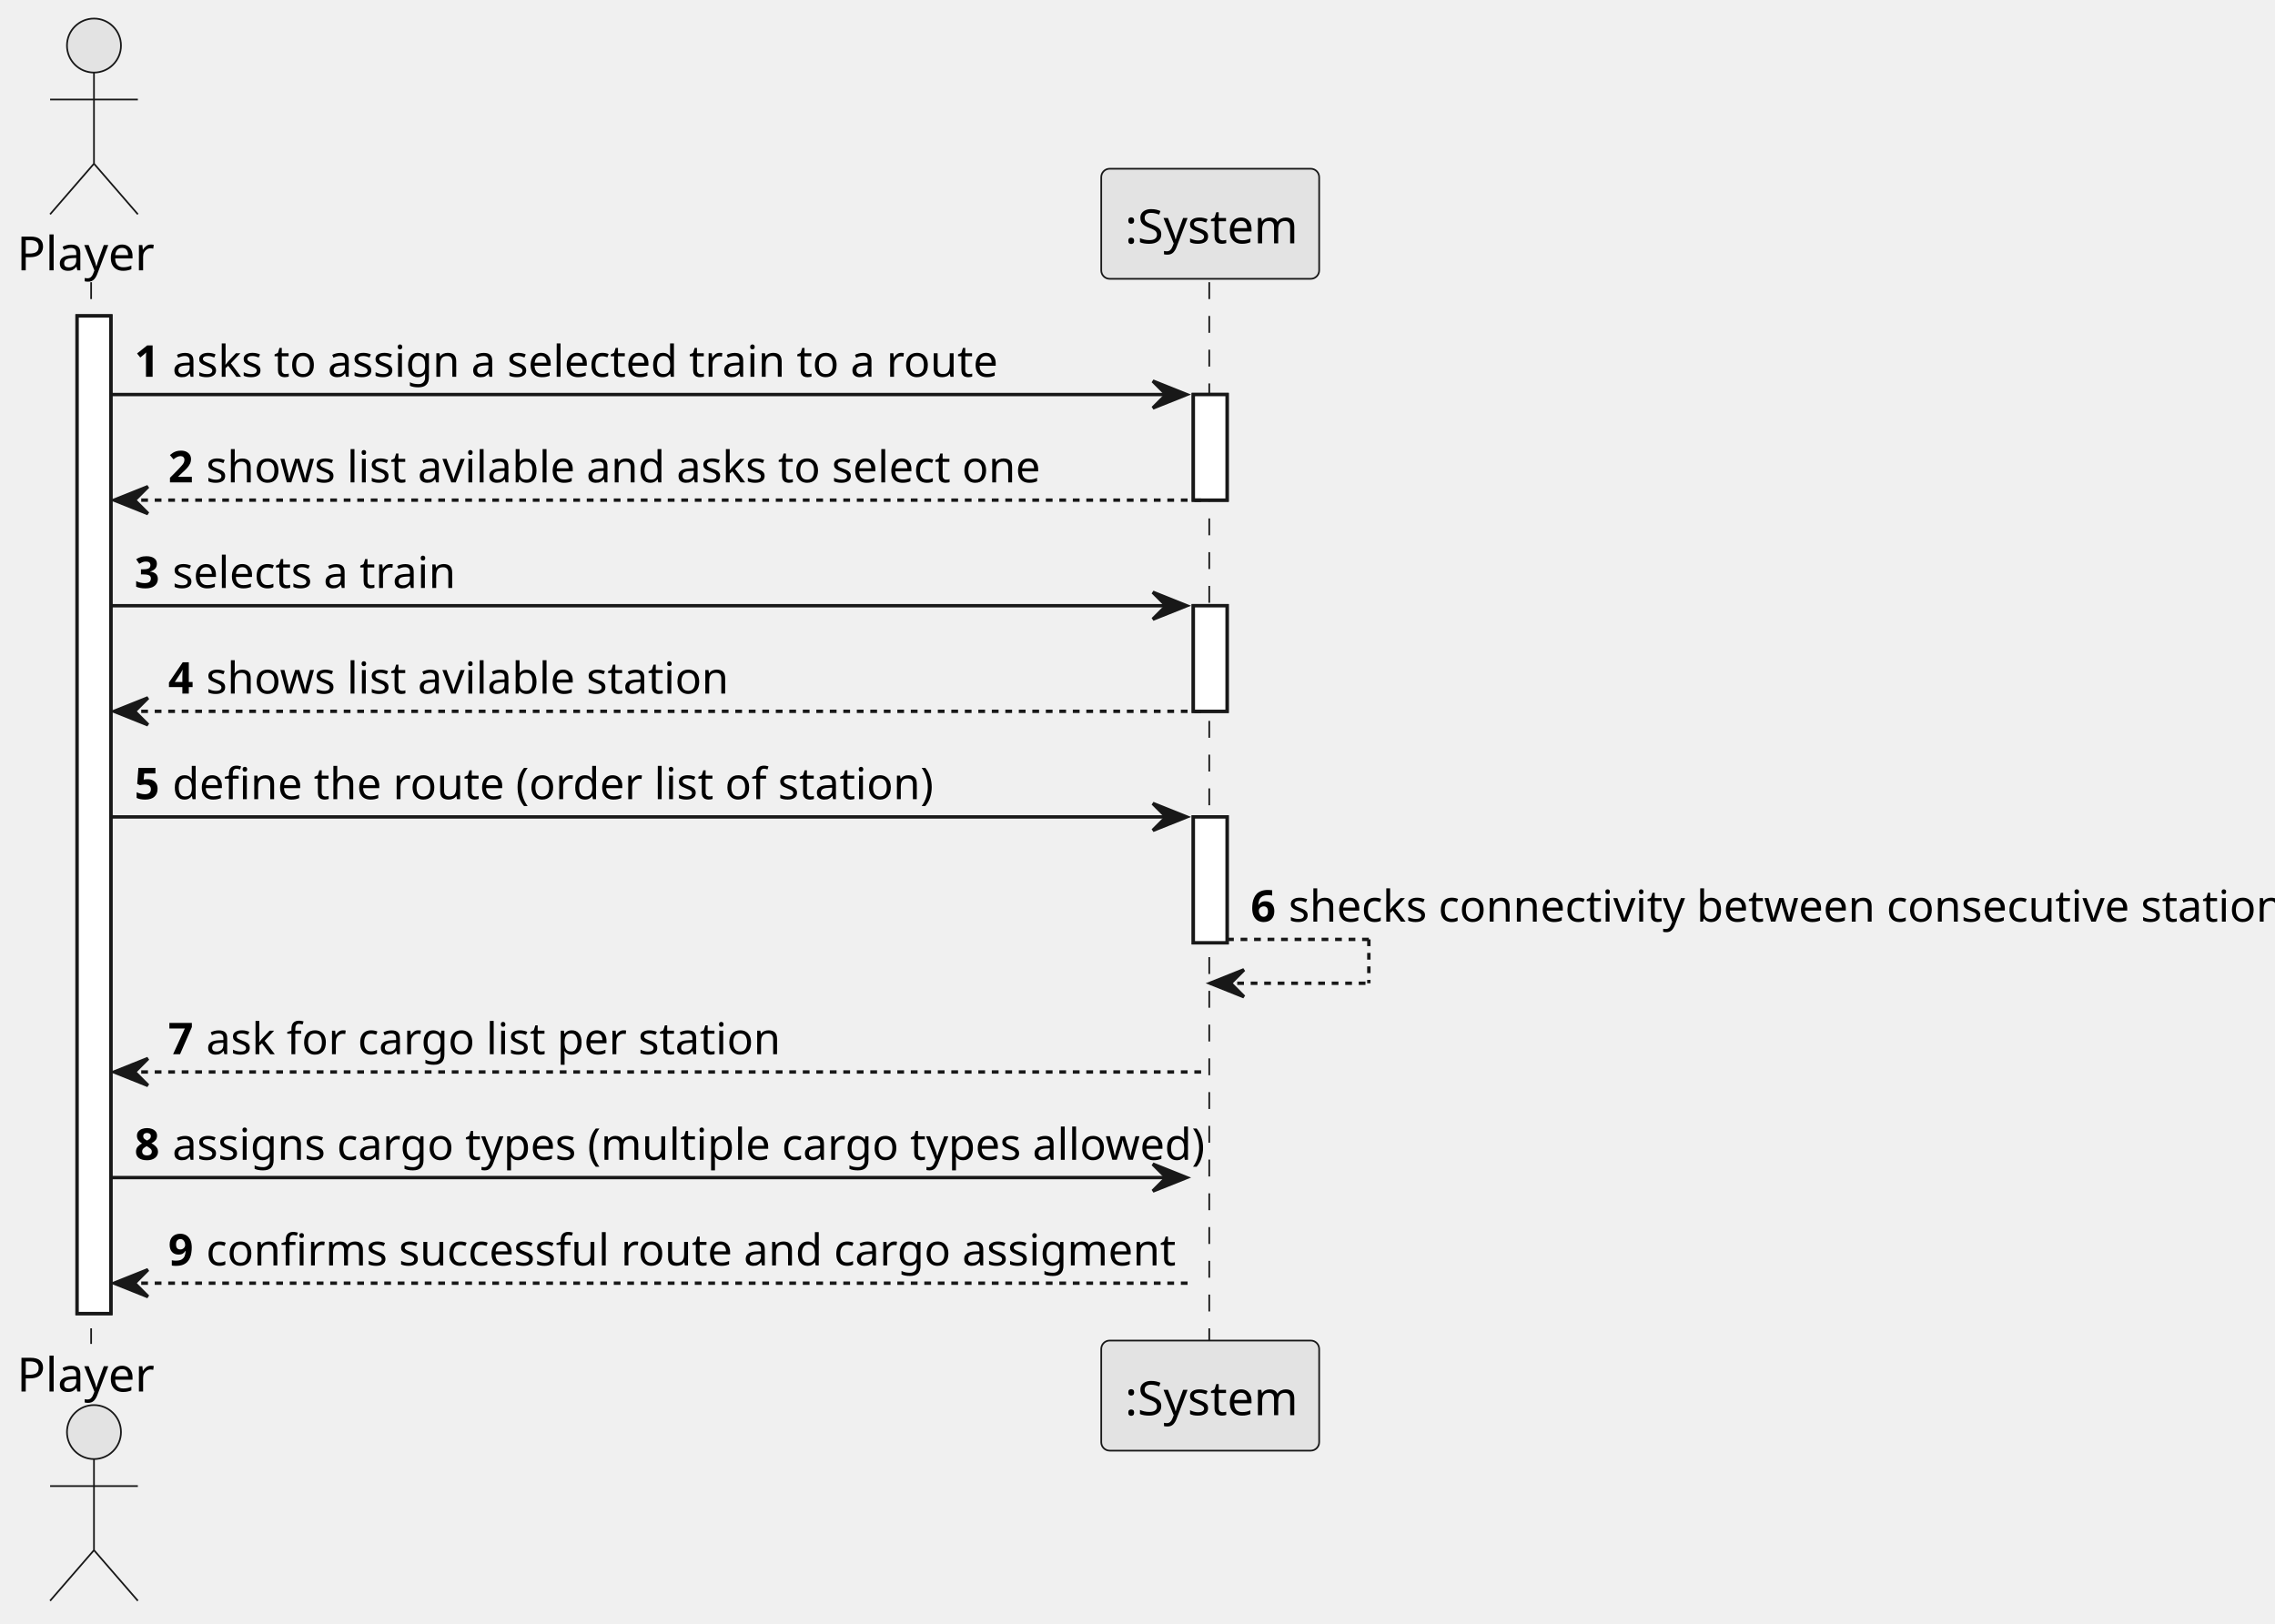
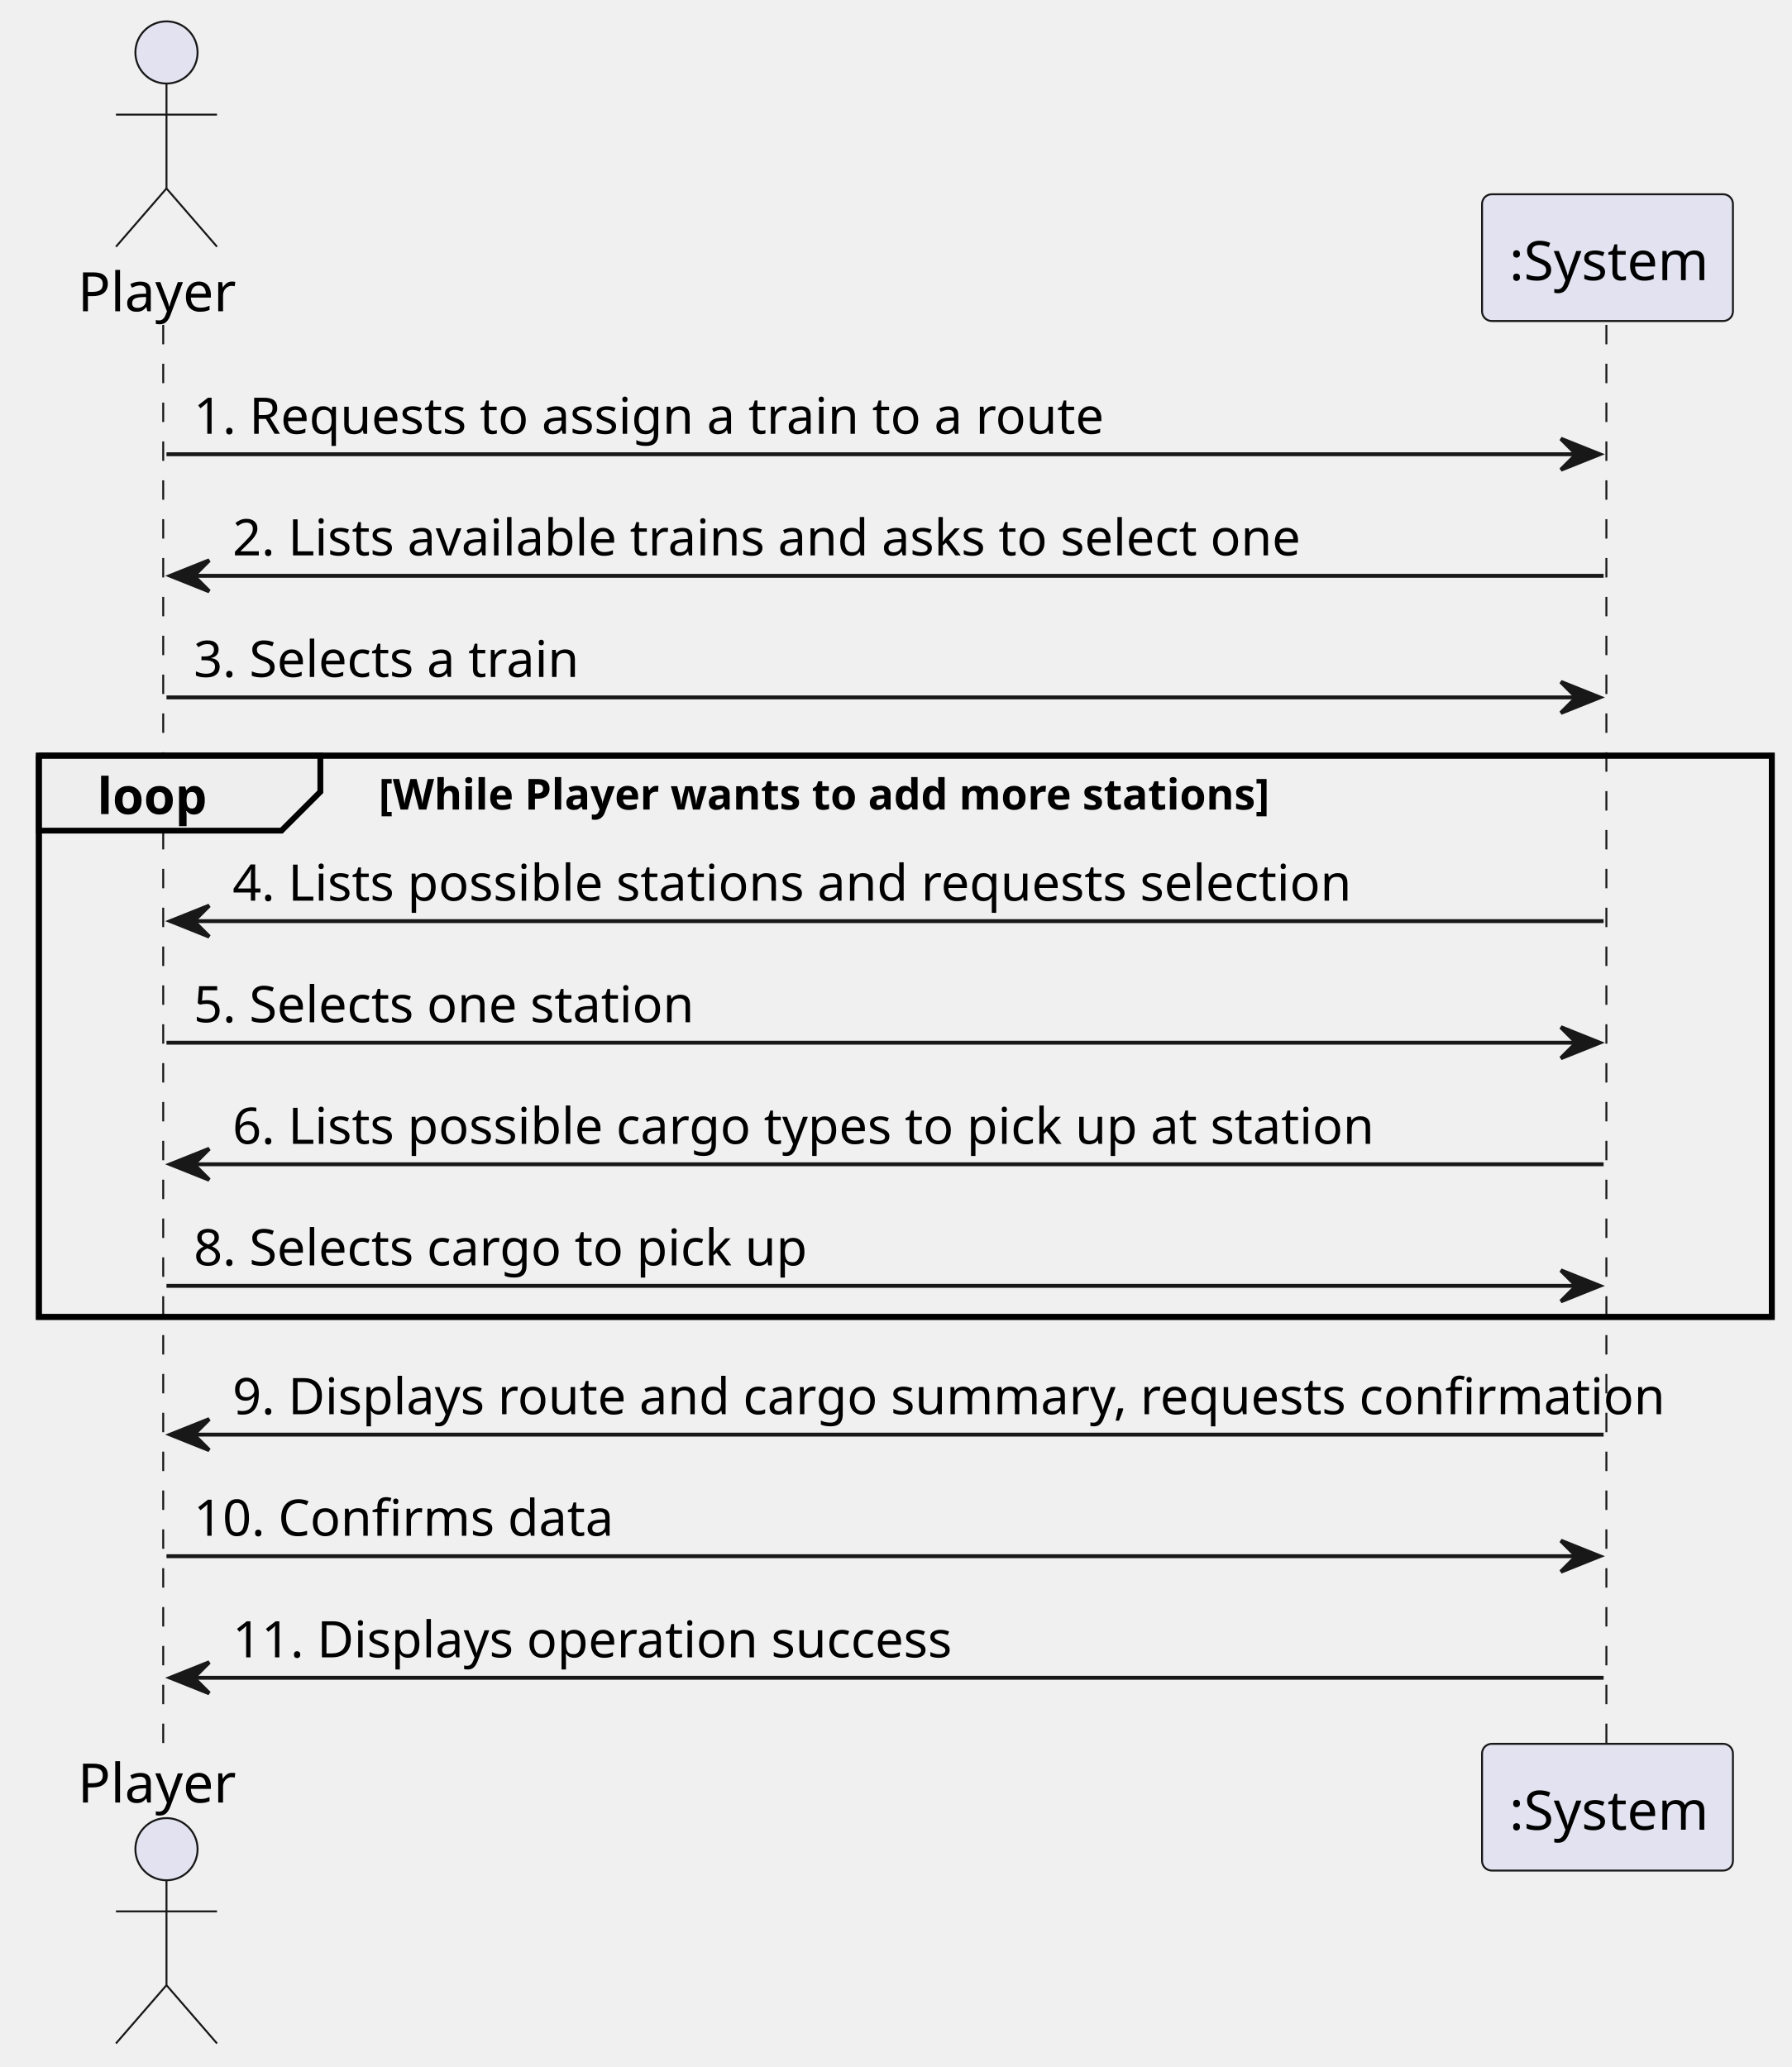
- <svg xmlns="http://www.w3.org/2000/svg" contentStyleType="text/css" height="481px" preserveAspectRatio="none" style="width:674px;height:481px;background:#FFFFFF;" version="1.1" viewBox="0 0 674 481" width="674px" zoomAndPan="magnify">
+ <svg xmlns="http://www.w3.org/2000/svg" contentStyleType="text/css" height="532px" preserveAspectRatio="none" style="width:461px;height:532px;background:#FFFFFF;" version="1.1" viewBox="0 0 461 532" width="461px" zoomAndPan="magnify">
  <defs />
  <g>
-     <rect fill="#FFFFFF" height="295.619" style="stroke:#181818;stroke-width:1.0;" width="10" x="22.841" y="93.621" />
-     <rect fill="#FFFFFF" height="31.291" style="stroke:#181818;stroke-width:1.0;" width="10" x="353.54" y="116.912" />
-     <rect fill="#FFFFFF" height="31.291" style="stroke:#181818;stroke-width:1.0;" width="10" x="353.54" y="179.494" />
-     <rect fill="#FFFFFF" height="37.291" style="stroke:#181818;stroke-width:1.0;" width="10" x="353.54" y="242.076" />
-     <line style="stroke:#181818;stroke-width:0.5;stroke-dasharray:5.0,5.0;" x1="27" x2="27" y1="83.621" y2="398.24" />
-     <line style="stroke:#181818;stroke-width:0.5;stroke-dasharray:5.0,5.0;" x1="358.257" x2="358.257" y1="83.621" y2="398.24" />
-     <text fill="#000000" font-family="sans-serif" font-size="14" lengthAdjust="spacing" textLength="39.683" x="5" y="80.107">Player</text>
-     <ellipse cx="27.841" cy="13.5" fill="#E3E3E3" rx="8" ry="8" style="stroke:#181818;stroke-width:0.5;" />
-     <path d="M27.841,21.5 L27.841,48.5 M14.841,29.5 L40.841,29.5 M27.841,48.5 L14.841,63.5 M27.841,48.5 L40.841,63.5 " fill="none" style="stroke:#181818;stroke-width:0.5;" />
-     <text fill="#000000" font-family="sans-serif" font-size="14" lengthAdjust="spacing" textLength="39.683" x="5" y="412.348">Player</text>
-     <ellipse cx="27.841" cy="424.361" fill="#E3E3E3" rx="8" ry="8" style="stroke:#181818;stroke-width:0.5;" />
-     <path d="M27.841,432.361 L27.841,459.361 M14.841,440.361 L40.841,440.361 M27.841,459.361 L14.841,474.361 M27.841,459.361 L40.841,474.361 " fill="none" style="stroke:#181818;stroke-width:0.5;" />
-     <rect fill="#E3E3E3" height="32.621" rx="2.5" ry="2.5" style="stroke:#181818;stroke-width:0.5;" width="64.565" x="326.257" y="50" />
-     <text fill="#000000" font-family="sans-serif" font-size="14" lengthAdjust="spacing" textLength="50.565" x="333.257" y="72.107">:System</text>
-     <rect fill="#E3E3E3" height="32.621" rx="2.5" ry="2.5" style="stroke:#181818;stroke-width:0.5;" width="64.565" x="326.257" y="397.24" />
-     <text fill="#000000" font-family="sans-serif" font-size="14" lengthAdjust="spacing" textLength="50.565" x="333.257" y="419.348">:System</text>
-     <rect fill="#FFFFFF" height="295.619" style="stroke:#181818;stroke-width:1.0;" width="10" x="22.841" y="93.621" />
-     <rect fill="#FFFFFF" height="31.291" style="stroke:#181818;stroke-width:1.0;" width="10" x="353.54" y="116.912" />
-     <rect fill="#FFFFFF" height="31.291" style="stroke:#181818;stroke-width:1.0;" width="10" x="353.54" y="179.494" />
-     <rect fill="#FFFFFF" height="37.291" style="stroke:#181818;stroke-width:1.0;" width="10" x="353.54" y="242.076" />
-     <polygon fill="#181818" points="341.54,112.912,351.54,116.912,341.54,120.912,345.54,116.912" style="stroke:#181818;stroke-width:1.0;" />
-     <line style="stroke:#181818;stroke-width:1.0;" x1="32.841" x2="347.54" y1="116.912" y2="116.912" />
-     <text fill="#000000" font-family="sans-serif" font-size="13" font-weight="bold" lengthAdjust="spacing" textLength="7.23" x="39.841" y="111.649">1</text>
-     <text fill="#000000" font-family="sans-serif" font-size="13" lengthAdjust="spacing" textLength="232.686" x="51.071" y="111.649">asks to assign a selected train to a route</text>
-     <polygon fill="#181818" points="43.841,144.203,33.841,148.203,43.841,152.203,39.841,148.203" style="stroke:#181818;stroke-width:1.0;" />
-     <line style="stroke:#181818;stroke-width:1.0;stroke-dasharray:2.0,2.0;" x1="37.841" x2="357.54" y1="148.203" y2="148.203" />
-     <text fill="#000000" font-family="sans-serif" font-size="13" font-weight="bold" lengthAdjust="spacing" textLength="7.23" x="49.841" y="142.94">2</text>
-     <text fill="#000000" font-family="sans-serif" font-size="13" lengthAdjust="spacing" textLength="237.015" x="61.071" y="142.94">shows list avilable and asks to select one</text>
-     <polygon fill="#181818" points="341.54,175.494,351.54,179.494,341.54,183.494,345.54,179.494" style="stroke:#181818;stroke-width:1.0;" />
-     <line style="stroke:#181818;stroke-width:1.0;" x1="32.841" x2="347.54" y1="179.494" y2="179.494" />
-     <text fill="#000000" font-family="sans-serif" font-size="13" font-weight="bold" lengthAdjust="spacing" textLength="7.23" x="39.841" y="174.231">3</text>
-     <text fill="#000000" font-family="sans-serif" font-size="13" lengthAdjust="spacing" textLength="80.203" x="51.071" y="174.231">selects a train</text>
-     <polygon fill="#181818" points="43.841,206.785,33.841,210.785,43.841,214.785,39.841,210.785" style="stroke:#181818;stroke-width:1.0;" />
-     <line style="stroke:#181818;stroke-width:1.0;stroke-dasharray:2.0,2.0;" x1="37.841" x2="357.54" y1="210.785" y2="210.785" />
-     <text fill="#000000" font-family="sans-serif" font-size="13" font-weight="bold" lengthAdjust="spacing" textLength="7.23" x="49.841" y="205.523">4</text>
-     <text fill="#000000" font-family="sans-serif" font-size="13" lengthAdjust="spacing" textLength="145.958" x="61.071" y="205.523">shows list avilable station</text>
-     <polygon fill="#181818" points="341.54,238.076,351.54,242.076,341.54,246.076,345.54,242.076" style="stroke:#181818;stroke-width:1.0;" />
-     <line style="stroke:#181818;stroke-width:1.0;" x1="32.841" x2="347.54" y1="242.076" y2="242.076" />
-     <text fill="#000000" font-family="sans-serif" font-size="13" font-weight="bold" lengthAdjust="spacing" textLength="7.23" x="39.841" y="236.814">5</text>
-     <text fill="#000000" font-family="sans-serif" font-size="13" lengthAdjust="spacing" textLength="208.832" x="51.071" y="236.814">define the route (order list of station)</text>
-     <line style="stroke:#181818;stroke-width:1.0;stroke-dasharray:2.0,2.0;" x1="363.54" x2="405.54" y1="278.367" y2="278.367" />
-     <line style="stroke:#181818;stroke-width:1.0;stroke-dasharray:2.0,2.0;" x1="405.54" x2="405.54" y1="278.367" y2="291.367" />
-     <line style="stroke:#181818;stroke-width:1.0;stroke-dasharray:2.0,2.0;" x1="358.54" x2="405.54" y1="291.367" y2="291.367" />
-     <polygon fill="#181818" points="368.54,287.367,358.54,291.367,368.54,295.367,364.54,291.367" style="stroke:#181818;stroke-width:1.0;" />
-     <text fill="#000000" font-family="sans-serif" font-size="13" font-weight="bold" lengthAdjust="spacing" textLength="7.23" x="370.54" y="273.104">6</text>
-     <text fill="#000000" font-family="sans-serif" font-size="13" lengthAdjust="spacing" textLength="285.429" x="381.77" y="273.104">shecks connectivity between consecutive stations</text>
-     <polygon fill="#181818" points="43.841,313.658,33.841,317.658,43.841,321.658,39.841,317.658" style="stroke:#181818;stroke-width:1.0;" />
-     <line style="stroke:#181818;stroke-width:1.0;stroke-dasharray:2.0,2.0;" x1="37.841" x2="357.54" y1="317.658" y2="317.658" />
-     <text fill="#000000" font-family="sans-serif" font-size="13" font-weight="bold" lengthAdjust="spacing" textLength="7.23" x="49.841" y="312.396">7</text>
-     <text fill="#000000" font-family="sans-serif" font-size="13" lengthAdjust="spacing" textLength="158.958" x="61.071" y="312.396">ask for cargo list per station</text>
-     <polygon fill="#181818" points="341.54,344.949,351.54,348.949,341.54,352.949,345.54,348.949" style="stroke:#181818;stroke-width:1.0;" />
-     <line style="stroke:#181818;stroke-width:1.0;" x1="32.841" x2="347.54" y1="348.949" y2="348.949" />
-     <text fill="#000000" font-family="sans-serif" font-size="13" font-weight="bold" lengthAdjust="spacing" textLength="7.23" x="39.841" y="343.687">8</text>
-     <text fill="#000000" font-family="sans-serif" font-size="13" lengthAdjust="spacing" textLength="290.469" x="51.071" y="343.687">assigns cargo types (multiple cargo types allowed)</text>
-     <polygon fill="#181818" points="43.841,376.24,33.841,380.24,43.841,384.24,39.841,380.24" style="stroke:#181818;stroke-width:1.0;" />
-     <line style="stroke:#181818;stroke-width:1.0;stroke-dasharray:2.0,2.0;" x1="37.841" x2="352.54" y1="380.24" y2="380.24" />
-     <text fill="#000000" font-family="sans-serif" font-size="13" font-weight="bold" lengthAdjust="spacing" textLength="7.23" x="49.841" y="374.978">9</text>
-     <text fill="#000000" font-family="sans-serif" font-size="13" lengthAdjust="spacing" textLength="270.956" x="61.071" y="374.978">confirms successful route and cargo assigment</text>
+     <rect fill="none" height="144.455" style="stroke:#000000;stroke-width:1.5;" width="445.941" x="10" y="194.494" />
+     <line style="stroke:#181818;stroke-width:0.5;stroke-dasharray:5.0,5.0;" x1="42" x2="42" y1="83.621" y2="449.822" />
+     <line style="stroke:#181818;stroke-width:0.5;stroke-dasharray:5.0,5.0;" x1="413.375" x2="413.375" y1="83.621" y2="449.822" />
+     <text fill="#000000" font-family="sans-serif" font-size="14" lengthAdjust="spacing" textLength="39.683" x="20" y="80.107">Player</text>
+     <ellipse cx="42.841" cy="13.5" fill="#E2E2F0" rx="8" ry="8" style="stroke:#181818;stroke-width:0.5;" />
+     <path d="M42.841,21.5 L42.841,48.5 M29.841,29.5 L55.841,29.5 M42.841,48.5 L29.841,63.5 M42.841,48.5 L55.841,63.5 " fill="none" style="stroke:#181818;stroke-width:0.5;" />
+     <text fill="#000000" font-family="sans-serif" font-size="14" lengthAdjust="spacing" textLength="39.683" x="20" y="463.93">Player</text>
+     <ellipse cx="42.841" cy="475.943" fill="#E2E2F0" rx="8" ry="8" style="stroke:#181818;stroke-width:0.5;" />
+     <path d="M42.841,483.943 L42.841,510.943 M29.841,491.943 L55.841,491.943 M42.841,510.943 L29.841,525.943 M42.841,510.943 L55.841,525.943 " fill="none" style="stroke:#181818;stroke-width:0.5;" />
+     <rect fill="#E2E2F0" height="32.621" rx="2.5" ry="2.5" style="stroke:#181818;stroke-width:0.5;" width="64.565" x="381.375" y="50" />
+     <text fill="#000000" font-family="sans-serif" font-size="14" lengthAdjust="spacing" textLength="50.565" x="388.375" y="72.107">:System</text>
+     <rect fill="#E2E2F0" height="32.621" rx="2.5" ry="2.5" style="stroke:#181818;stroke-width:0.5;" width="64.565" x="381.375" y="448.822" />
+     <text fill="#000000" font-family="sans-serif" font-size="14" lengthAdjust="spacing" textLength="50.565" x="388.375" y="470.93">:System</text>
+     <polygon fill="#181818" points="401.658,112.912,411.658,116.912,401.658,120.912,405.658,116.912" style="stroke:#181818;stroke-width:1.0;" />
+     <line style="stroke:#181818;stroke-width:1.0;" x1="42.841" x2="407.658" y1="116.912" y2="116.912" />
+     <text fill="#000000" font-family="sans-serif" font-size="13" lengthAdjust="spacing" textLength="223.298" x="49.841" y="111.649">1. Requests to assign a train to a route</text>
+     <polygon fill="#181818" points="53.841,144.203,43.841,148.203,53.841,152.203,49.841,148.203" style="stroke:#181818;stroke-width:1.0;" />
+     <line style="stroke:#181818;stroke-width:1.0;" x1="47.841" x2="412.658" y1="148.203" y2="148.203" />
+     <text fill="#000000" font-family="sans-serif" font-size="13" lengthAdjust="spacing" textLength="264.481" x="59.841" y="142.94">2. Lists available trains and asks to select one</text>
+     <polygon fill="#181818" points="401.658,175.494,411.658,179.494,401.658,183.494,405.658,179.494" style="stroke:#181818;stroke-width:1.0;" />
+     <line style="stroke:#181818;stroke-width:1.0;" x1="42.841" x2="407.658" y1="179.494" y2="179.494" />
+     <text fill="#000000" font-family="sans-serif" font-size="13" lengthAdjust="spacing" textLength="96.827" x="49.841" y="174.231">3. Selects a train</text>
+     <path d="M10,194.494 L82.435,194.494 L82.435,203.785 L72.435,213.785 L10,213.785 L10,194.494 " fill="#EEEEEE" style="stroke:#000000;stroke-width:1.5;" />
+     <rect fill="none" height="144.455" style="stroke:#000000;stroke-width:1.5;" width="445.941" x="10" y="194.494" />
+     <text fill="#000000" font-family="sans-serif" font-size="13" font-weight="bold" lengthAdjust="spacing" textLength="27.435" x="25" y="209.523">loop</text>
+     <text fill="#000000" font-family="sans-serif" font-size="11" font-weight="bold" lengthAdjust="spacing" textLength="218.206" x="97.435" y="208.364">[While Player wants to add more stations]</text>
+     <polygon fill="#181818" points="53.841,233.076,43.841,237.076,53.841,241.076,49.841,237.076" style="stroke:#181818;stroke-width:1.0;" />
+     <line style="stroke:#181818;stroke-width:1.0;" x1="47.841" x2="412.658" y1="237.076" y2="237.076" />
+     <text fill="#000000" font-family="sans-serif" font-size="13" lengthAdjust="spacing" textLength="274.6" x="59.841" y="231.814">4. Lists possible stations and requests selection</text>
+     <polygon fill="#181818" points="401.658,264.367,411.658,268.367,401.658,272.367,405.658,268.367" style="stroke:#181818;stroke-width:1.0;" />
+     <line style="stroke:#181818;stroke-width:1.0;" x1="42.841" x2="407.658" y1="268.367" y2="268.367" />
+     <text fill="#000000" font-family="sans-serif" font-size="13" lengthAdjust="spacing" textLength="124.3" x="49.841" y="263.104">5. Selects one station</text>
+     <polygon fill="#181818" points="53.841,295.658,43.841,299.658,53.841,303.658,49.841,299.658" style="stroke:#181818;stroke-width:1.0;" />
+     <line style="stroke:#181818;stroke-width:1.0;" x1="47.841" x2="412.658" y1="299.658" y2="299.658" />
+     <text fill="#000000" font-family="sans-serif" font-size="13" lengthAdjust="spacing" textLength="278.929" x="59.841" y="294.396">6. Lists possible cargo types to pick up at station</text>
+     <polygon fill="#181818" points="401.658,326.949,411.658,330.949,401.658,334.949,405.658,330.949" style="stroke:#181818;stroke-width:1.0;" />
+     <line style="stroke:#181818;stroke-width:1.0;" x1="42.841" x2="407.658" y1="330.949" y2="330.949" />
+     <text fill="#000000" font-family="sans-serif" font-size="13" lengthAdjust="spacing" textLength="152.471" x="49.841" y="325.687">8. Selects cargo to pick up</text>
+     <polygon fill="#181818" points="53.841,365.24,43.841,369.24,53.841,373.24,49.841,369.24" style="stroke:#181818;stroke-width:1.0;" />
+     <line style="stroke:#181818;stroke-width:1.0;" x1="47.841" x2="412.658" y1="369.24" y2="369.24" />
+     <text fill="#000000" font-family="sans-serif" font-size="13" lengthAdjust="spacing" textLength="346.817" x="59.841" y="363.978">9. Displays route and cargo summary, requests confirmation</text>
+     <polygon fill="#181818" points="401.658,396.531,411.658,400.531,401.658,404.531,405.658,400.531" style="stroke:#181818;stroke-width:1.0;" />
+     <line style="stroke:#181818;stroke-width:1.0;" x1="42.841" x2="407.658" y1="400.531" y2="400.531" />
+     <text fill="#000000" font-family="sans-serif" font-size="13" lengthAdjust="spacing" textLength="102.603" x="49.841" y="395.269">10. Confirms data</text>
+     <polygon fill="#181818" points="53.841,427.822,43.841,431.822,53.841,435.822,49.841,431.822" style="stroke:#181818;stroke-width:1.0;" />
+     <line style="stroke:#181818;stroke-width:1.0;" x1="47.841" x2="412.658" y1="431.822" y2="431.822" />
+     <text fill="#000000" font-family="sans-serif" font-size="13" lengthAdjust="spacing" textLength="179.201" x="59.841" y="426.56">11. Displays operation success</text>
  </g>
</svg>
